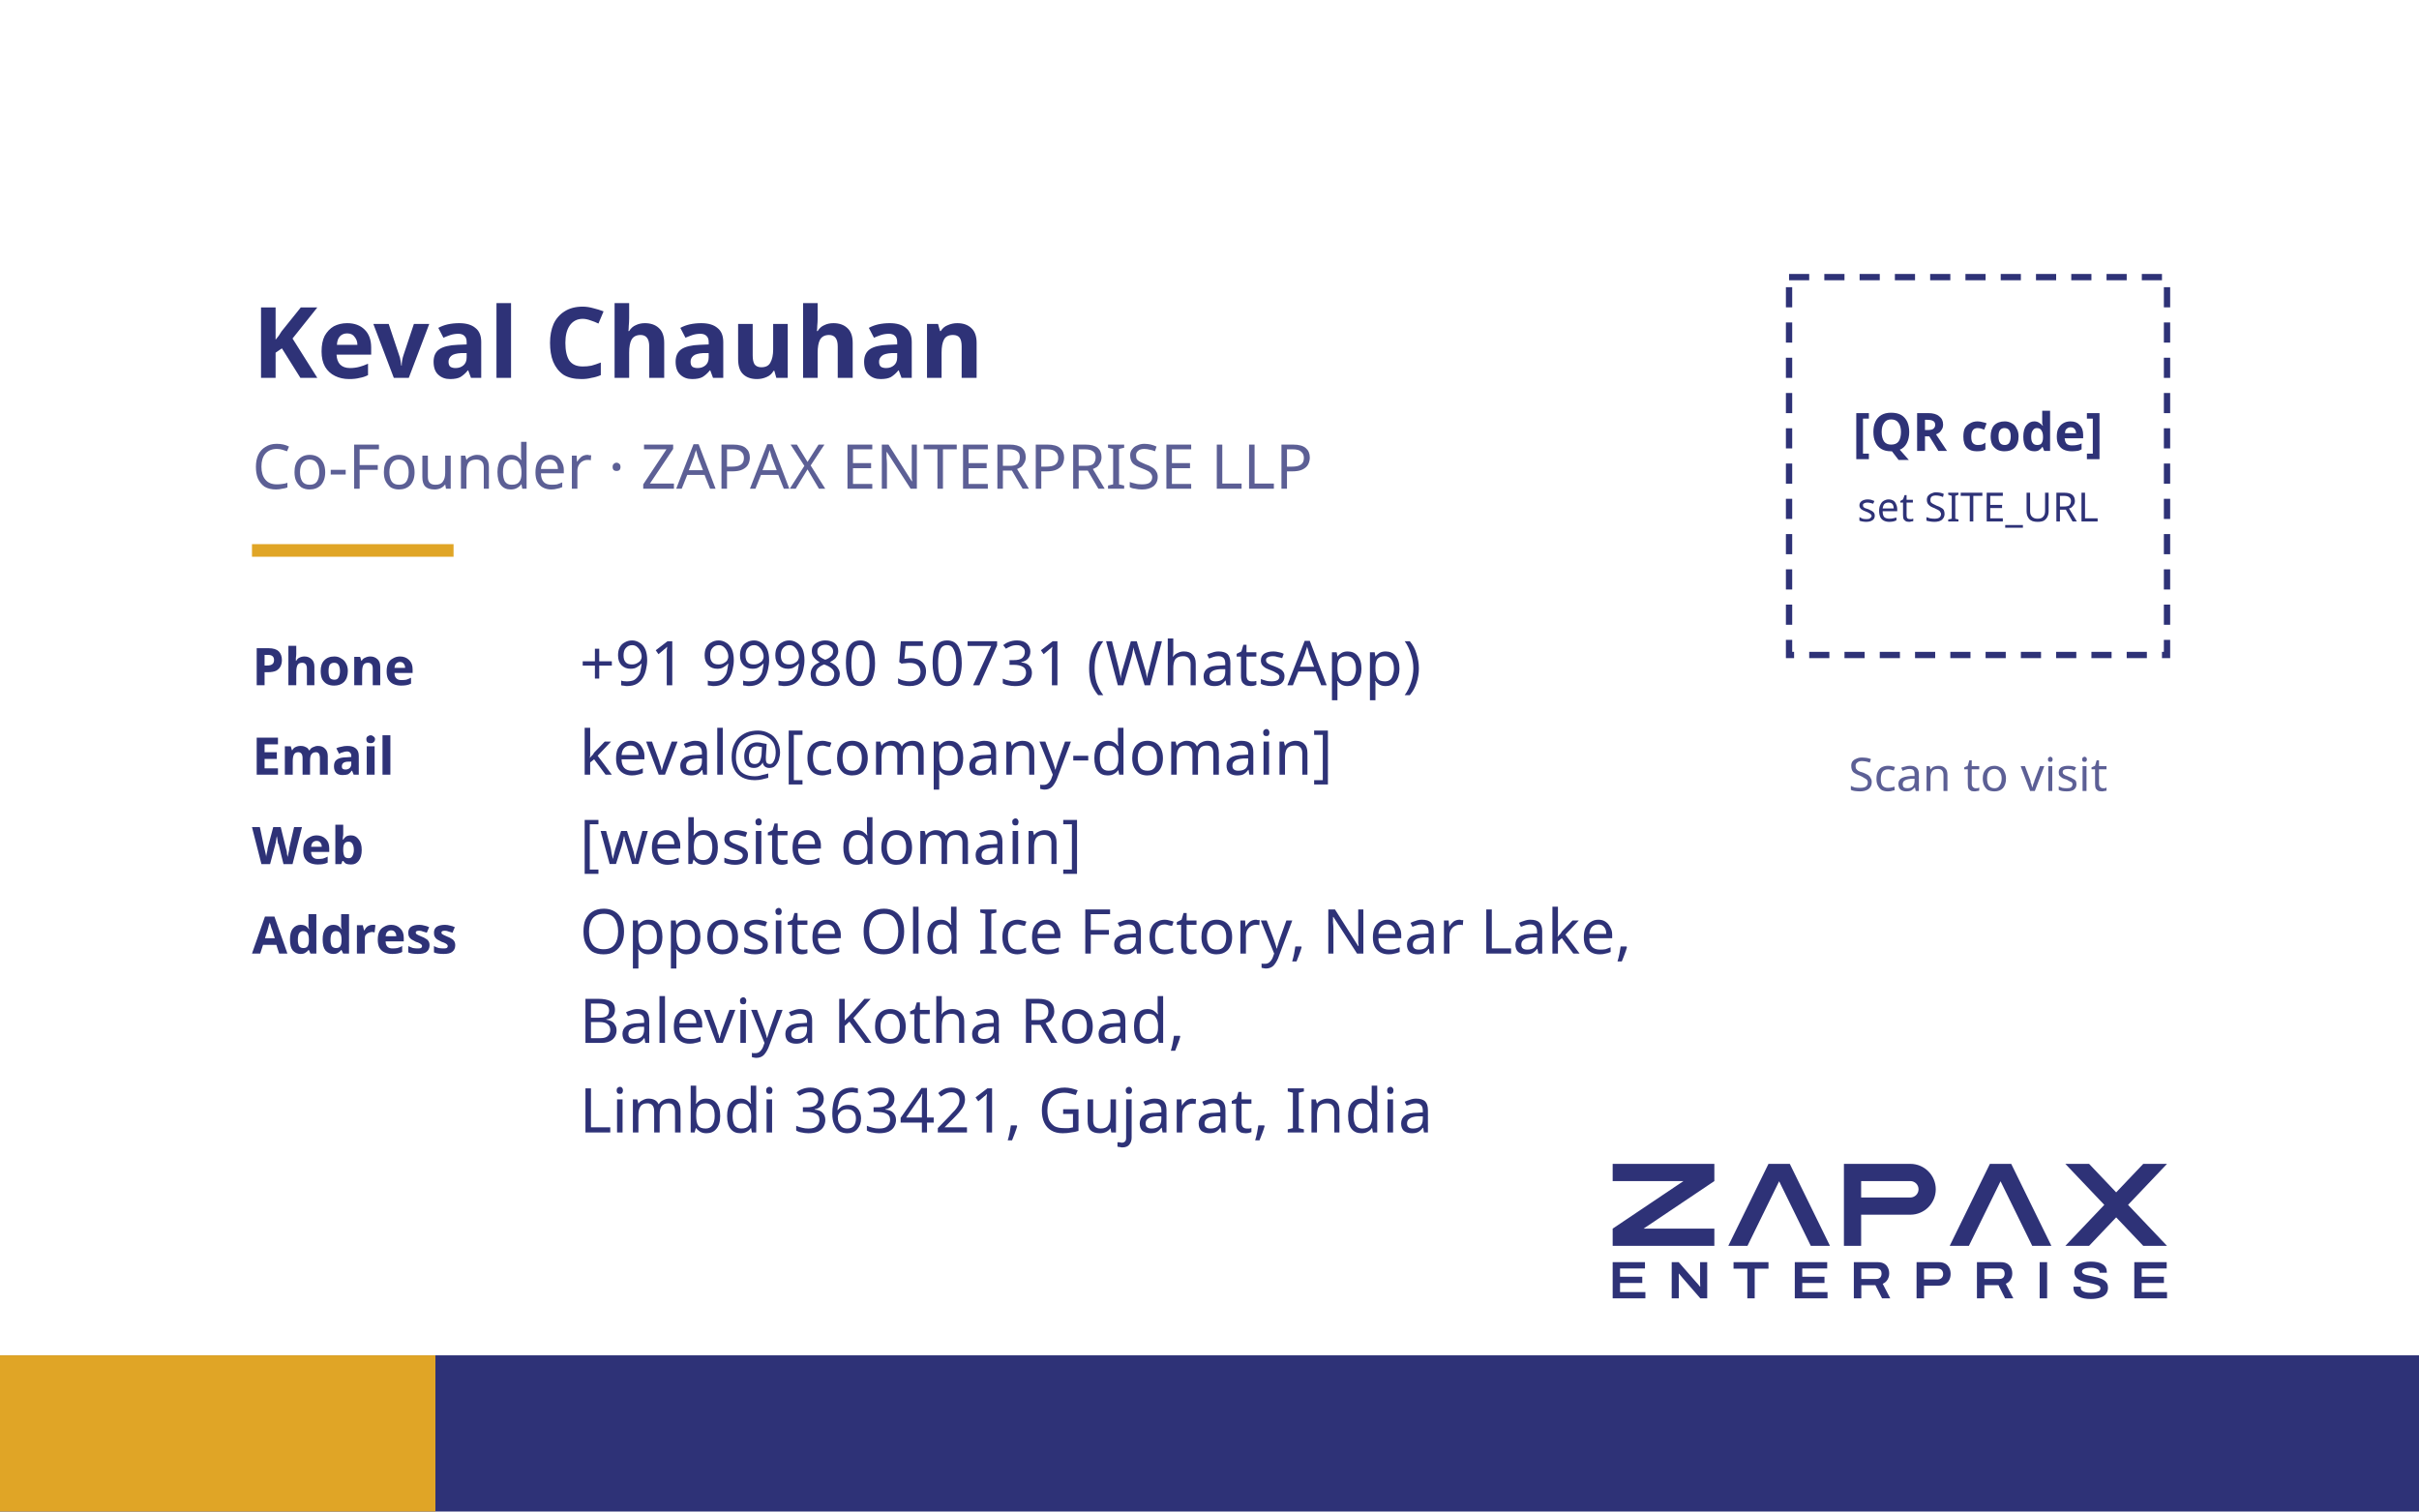
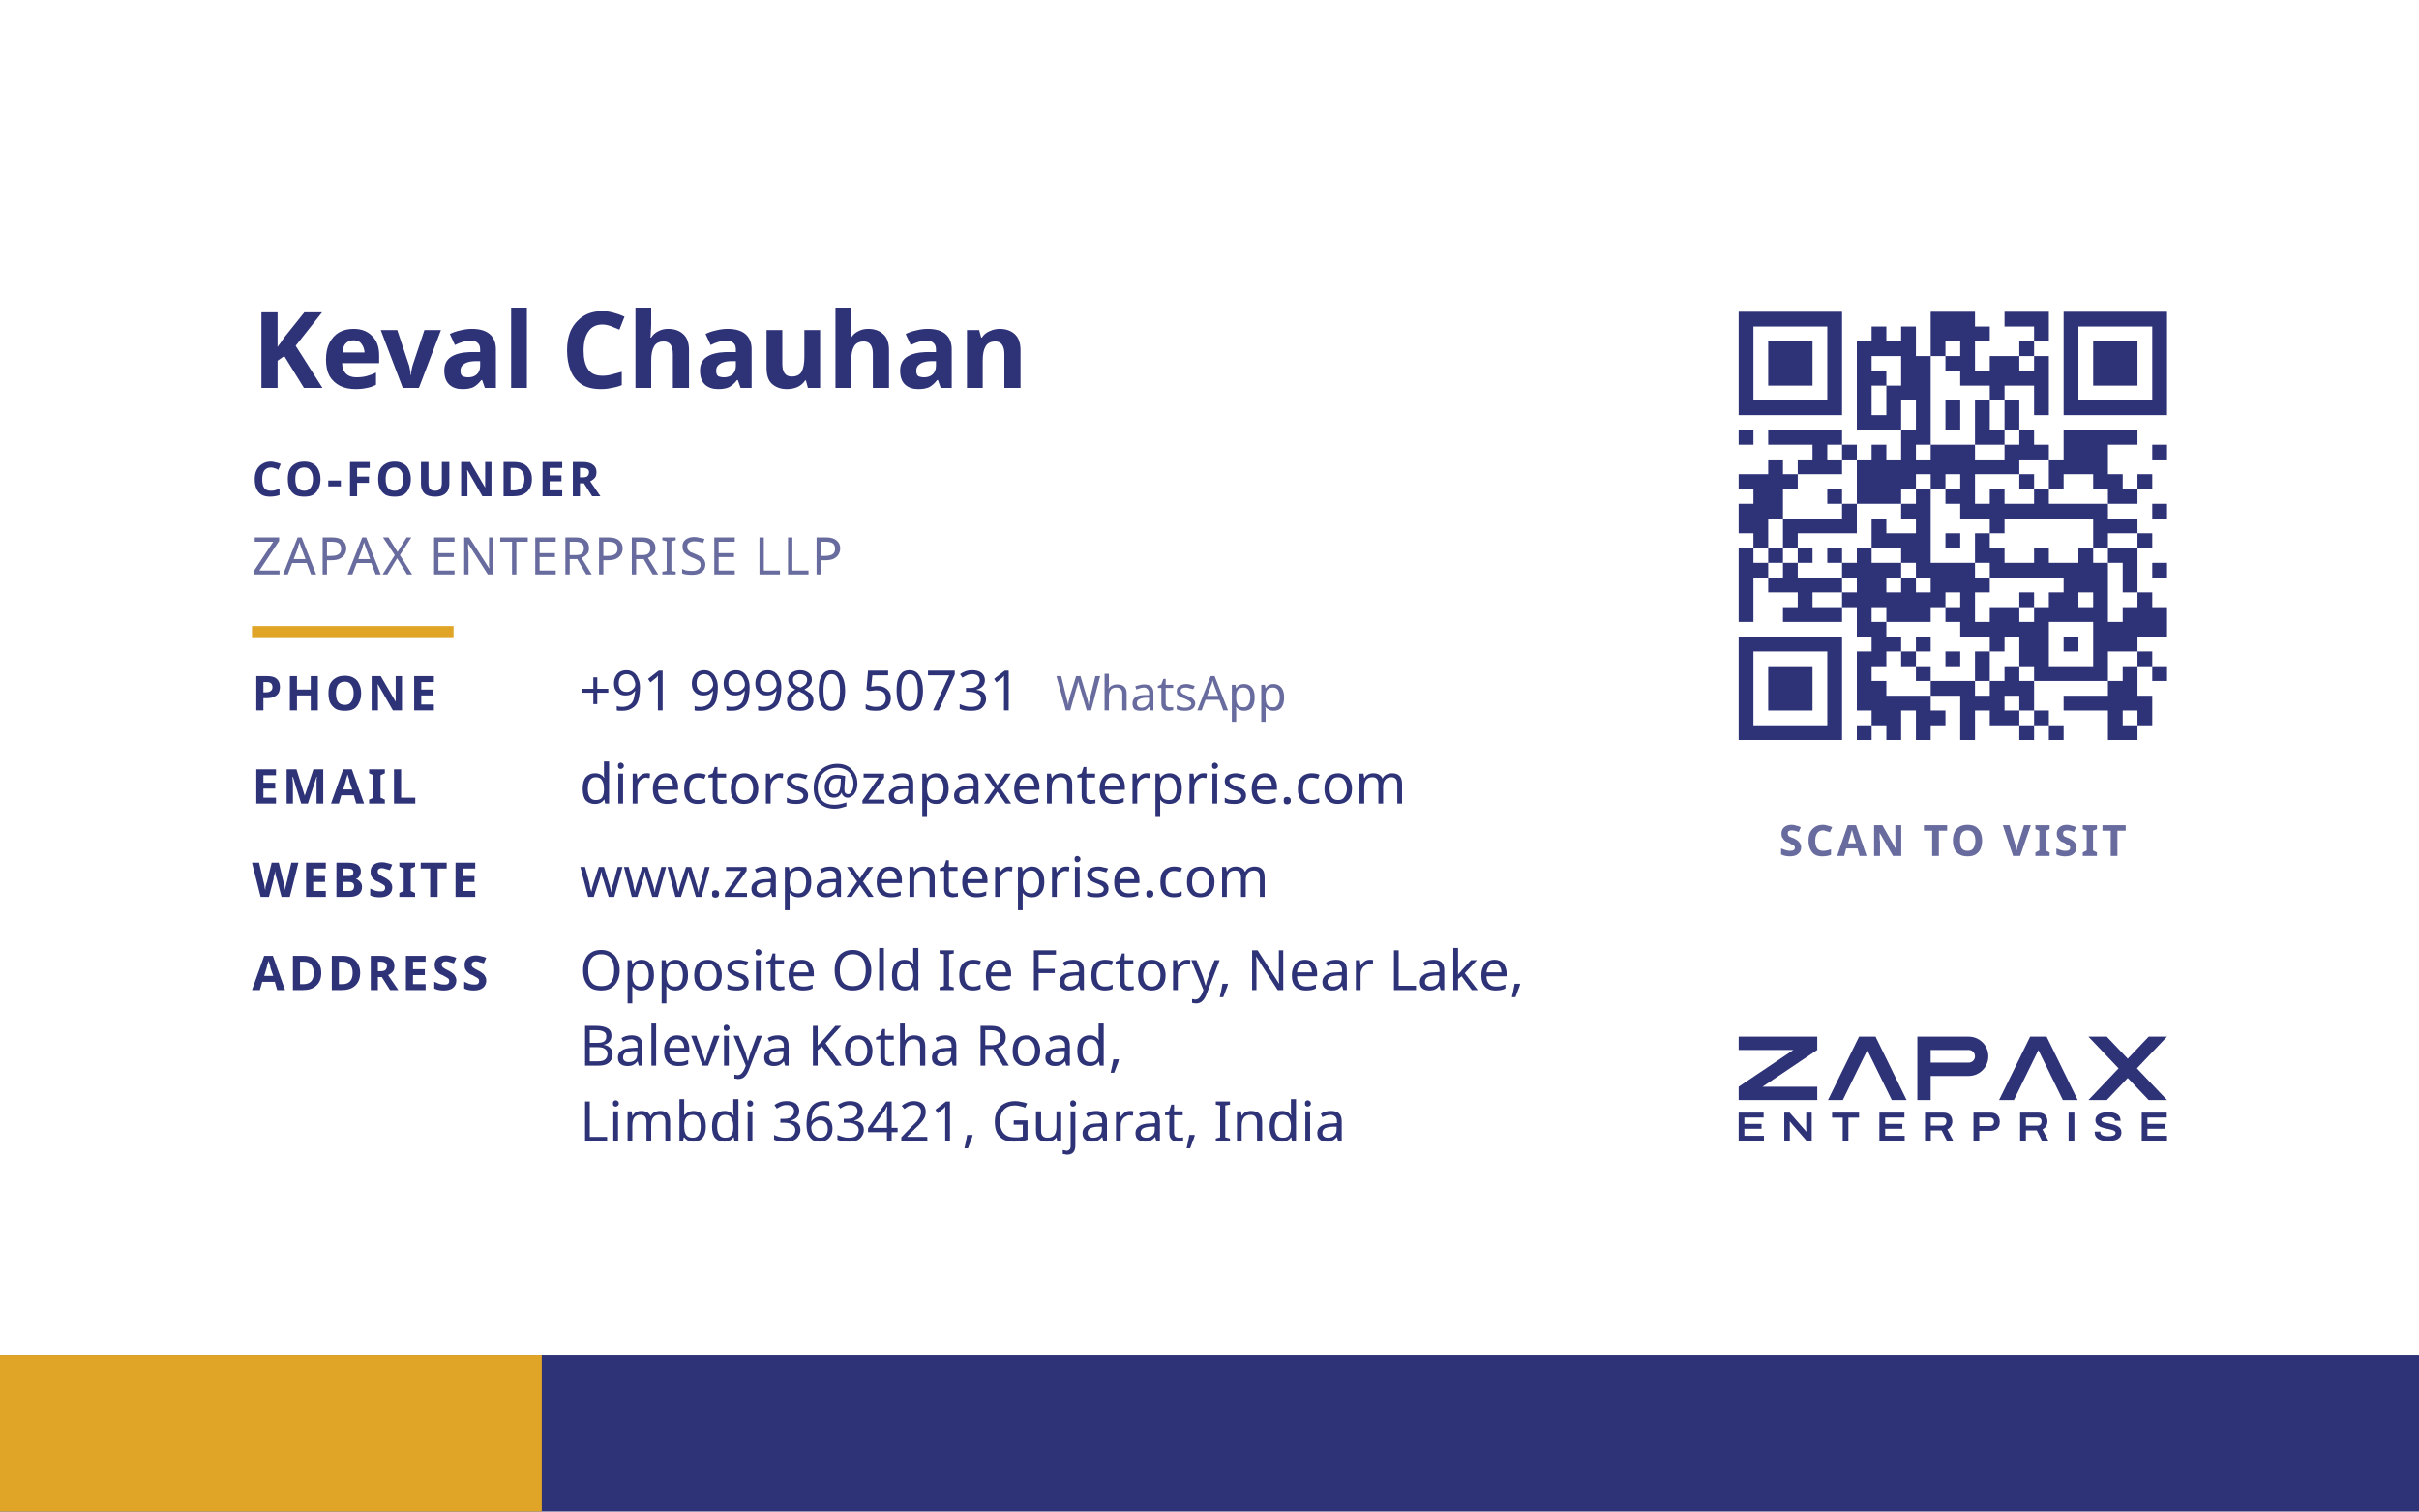
<svg xmlns="http://www.w3.org/2000/svg" viewBox="0 0 96 60" width="96mm" height="60mm">
  <style>@font-face{font-family:Archivo;src:url(../fonts/Archivo-Variable.ttf)}</style>
  <rect width="96" height="60" fill="#FFFFFF" />
  <rect x="0" y="53.8" width="96" height="6.2" fill="#2E3277" />
-   <rect x="0" y="53.8" width="17.28" height="6.2" fill="#E0A526" />
-   <text id="name" x="10" y="15" font-family="Archivo" font-weight="700" font-size="3.9" fill="#2E3277">Keval Chauhan</text>
-   <text id="designation" x="10" y="19.4" font-family="Archivo" font-weight="500" font-size="2.45" fill="#2E3277" fill-opacity="0.78">Co-Founder · ZAPAX ENTERPRISE LLP</text>
-   <rect x="10" y="21.6" width="8" height="0.5" fill="#E0A526" />
-   <text x="10" y="27.2" font-family="Archivo" font-weight="600" font-size="2.05" fill="#2E3277">Phone</text>
-   <text id="contact-0" x="23" y="27.2" font-family="Archivo" font-weight="400" font-size="2.45" fill="#2E3277">+91 99980 50731 (WhatsApp)</text>
-   <text x="10" y="30.75" font-family="Archivo" font-weight="600" font-size="2.05" fill="#2E3277">Email</text>
-   <text id="contact-1" x="23" y="30.75" font-family="Archivo" font-weight="400" font-size="2.45" fill="#2E3277">keval@[company-domain]</text>
-   <text x="10" y="34.3" font-family="Archivo" font-weight="600" font-size="2.05" fill="#2E3277">Web</text>
-   <text id="contact-2" x="23" y="34.3" font-family="Archivo" font-weight="400" font-size="2.45" fill="#2E3277">[website domain]</text>
-   <text x="10" y="37.85" font-family="Archivo" font-weight="600" font-size="2.05" fill="#2E3277">Address</text>
-   <text id="contact-3" x="23" y="37.85" font-family="Archivo" font-weight="400" font-size="2.45" fill="#2E3277">Opposite Old Ice Factory, Near Lake,</text>
-   <text x="10" y="41.4" font-family="Archivo" font-weight="600" font-size="2.05" fill="#2E3277" />
-   <text id="contact-4" x="23" y="41.4" font-family="Archivo" font-weight="400" font-size="2.45" fill="#2E3277">Baleviya Kotha Road,</text>
-   <text x="10" y="44.95" font-family="Archivo" font-weight="600" font-size="2.05" fill="#2E3277" />
-   <text id="contact-5" x="23" y="44.95" font-family="Archivo" font-weight="400" font-size="2.45" fill="#2E3277">Limbdi 363421, Gujarat, India</text>
-   <rect x="69.4" y="9.4" width="18.2" height="18.2" rx="1.4" fill="#FFFFFF" />
-   <rect x="71" y="11" width="15" height="15" fill="none" stroke="#2E3277" stroke-width="0.25" stroke-dasharray="0.8 0.6" />
-   <text x="78.5" y="17.9" font-family="Archivo" font-size="2.1" font-weight="600" fill="#2E3277" text-anchor="middle">[QR code]</text>
-   <text x="78.5" y="20.7" font-family="Archivo" font-size="1.6" fill="#2E3277" text-anchor="middle">set SITE_URL</text>
-   <text x="78.5" y="31.4" font-family="Archivo" font-weight="500" font-size="1.85" fill="#2E3277" fill-opacity="0.78" text-anchor="middle">Scan to visit</text>
-   <g transform="translate(64 46.2) scale(0.03254438)" fill="#2E3277">
+   <rect x="0" y="53.8" width="21.5" height="6.2" fill="#E0A526" />
+   <text x="10" y="15.4" font-family="Archivo" font-size="4.2" font-weight="700" fill="#2E3277" id="name" letter-spacing="-0.04">Keval Chauhan</text>
+   <text x="10" y="19.7" font-family="Archivo" font-size="1.9" font-weight="600" fill="#2E3277" id="designation" letter-spacing="0.14">CO-FOUNDER</text>
+   <text x="10" y="22.8" font-family="Archivo" font-size="2.05" font-weight="400" fill="#2E3277" fill-opacity="0.72" letter-spacing="0.06">ZAPAX ENTERPRISE LLP</text>
+   <rect x="10" y="24.85" width="8" height="0.48" fill="#E0A526" />
+   <text x="10" y="28.2" font-family="Archivo" font-size="1.9" font-weight="600" fill="#2E3277" letter-spacing="0.14">PHONE</text>
+   <text x="23" y="28.2" font-family="Archivo" font-size="2.2" font-weight="400" fill="#2E3277" id="contact-0">+91 99980 50731<tspan fill="#2E3277" fill-opacity="0.72" font-size="1.9" dx="1.4">WhatsApp</tspan>
+   </text>
+   <text x="10" y="31.9" font-family="Archivo" font-size="1.9" font-weight="600" fill="#2E3277" letter-spacing="0.14">EMAIL</text>
+   <text x="23" y="31.9" font-family="Archivo" font-size="2.2" font-weight="400" fill="#2E3277" id="contact-1">directors@zapaxenterprise.com</text>
+   <text x="10" y="35.6" font-family="Archivo" font-size="1.9" font-weight="600" fill="#2E3277" letter-spacing="0.14">WEBSITE</text>
+   <text x="23" y="35.6" font-family="Archivo" font-size="2.2" font-weight="400" fill="#2E3277" id="contact-2">www.zapaxenterprise.com</text>
+   <text x="10" y="39.3" font-family="Archivo" font-size="1.9" font-weight="600" fill="#2E3277" letter-spacing="0.14">ADDRESS</text>
+   <text x="23" y="39.3" font-family="Archivo" font-size="2.2" font-weight="400" fill="#2E3277" id="contact-3">Opposite Old Ice Factory, Near Lake,</text>
+   <text x="10" y="42.3" font-family="Archivo" font-size="1.9" font-weight="600" fill="#2E3277" letter-spacing="0.14" />
+   <text x="23" y="42.3" font-family="Archivo" font-size="2.2" font-weight="400" fill="#2E3277" id="contact-4">Baleviya Kotha Road,</text>
+   <text x="10" y="45.3" font-family="Archivo" font-size="1.9" font-weight="600" fill="#2E3277" letter-spacing="0.14" />
+   <text x="23" y="45.3" font-family="Archivo" font-size="2.2" font-weight="400" fill="#2E3277" id="contact-5">Limbdi 363421, Gujarat, India</text>
+   <rect x="67" y="10.376" width="21" height="21" rx="1.4" fill="#FFFFFF" />
+   <g transform="translate(69 12.376) scale(0.5862069)">
+     <path d="M0 0h1v1h-1zM1 0h1v1h-1zM2 0h1v1h-1zM3 0h1v1h-1zM4 0h1v1h-1zM5 0h1v1h-1zM6 0h1v1h-1zM13 0h1v1h-1zM14 0h1v1h-1zM15 0h1v1h-1zM18 0h1v1h-1zM19 0h1v1h-1zM20 0h1v1h-1zM22 0h1v1h-1zM23 0h1v1h-1zM24 0h1v1h-1zM25 0h1v1h-1zM26 0h1v1h-1zM27 0h1v1h-1zM28 0h1v1h-1zM0 1h1v1h-1zM6 1h1v1h-1zM9 1h1v1h-1zM11 1h1v1h-1zM13 1h1v1h-1zM14 1h1v1h-1zM15 1h1v1h-1zM16 1h1v1h-1zM20 1h1v1h-1zM22 1h1v1h-1zM28 1h1v1h-1zM0 2h1v1h-1zM2 2h1v1h-1zM3 2h1v1h-1zM4 2h1v1h-1zM6 2h1v1h-1zM8 2h1v1h-1zM9 2h1v1h-1zM10 2h1v1h-1zM11 2h1v1h-1zM13 2h1v1h-1zM15 2h1v1h-1zM19 2h1v1h-1zM22 2h1v1h-1zM24 2h1v1h-1zM25 2h1v1h-1zM26 2h1v1h-1zM28 2h1v1h-1zM0 3h1v1h-1zM2 3h1v1h-1zM3 3h1v1h-1zM4 3h1v1h-1zM6 3h1v1h-1zM8 3h1v1h-1zM11 3h1v1h-1zM12 3h1v1h-1zM14 3h1v1h-1zM15 3h1v1h-1zM17 3h1v1h-1zM18 3h1v1h-1zM20 3h1v1h-1zM22 3h1v1h-1zM24 3h1v1h-1zM25 3h1v1h-1zM26 3h1v1h-1zM28 3h1v1h-1zM0 4h1v1h-1zM2 4h1v1h-1zM3 4h1v1h-1zM4 4h1v1h-1zM6 4h1v1h-1zM8 4h1v1h-1zM9 4h1v1h-1zM11 4h1v1h-1zM12 4h1v1h-1zM15 4h1v1h-1zM16 4h1v1h-1zM17 4h1v1h-1zM18 4h1v1h-1zM19 4h1v1h-1zM20 4h1v1h-1zM22 4h1v1h-1zM24 4h1v1h-1zM25 4h1v1h-1zM26 4h1v1h-1zM28 4h1v1h-1zM0 5h1v1h-1zM6 5h1v1h-1zM8 5h1v1h-1zM10 5h1v1h-1zM11 5h1v1h-1zM12 5h1v1h-1zM17 5h1v1h-1zM20 5h1v1h-1zM22 5h1v1h-1zM28 5h1v1h-1zM0 6h1v1h-1zM1 6h1v1h-1zM2 6h1v1h-1zM3 6h1v1h-1zM4 6h1v1h-1zM5 6h1v1h-1zM6 6h1v1h-1zM8 6h1v1h-1zM10 6h1v1h-1zM12 6h1v1h-1zM14 6h1v1h-1zM16 6h1v1h-1zM18 6h1v1h-1zM20 6h1v1h-1zM22 6h1v1h-1zM23 6h1v1h-1zM24 6h1v1h-1zM25 6h1v1h-1zM26 6h1v1h-1zM27 6h1v1h-1zM28 6h1v1h-1zM8 7h1v1h-1zM9 7h1v1h-1zM10 7h1v1h-1zM12 7h1v1h-1zM14 7h1v1h-1zM16 7h1v1h-1zM18 7h1v1h-1zM0 8h1v1h-1zM2 8h1v1h-1zM3 8h1v1h-1zM4 8h1v1h-1zM5 8h1v1h-1zM6 8h1v1h-1zM11 8h1v1h-1zM12 8h1v1h-1zM16 8h1v1h-1zM17 8h1v1h-1zM19 8h1v1h-1zM22 8h1v1h-1zM23 8h1v1h-1zM24 8h1v1h-1zM25 8h1v1h-1zM26 8h1v1h-1zM5 9h1v1h-1zM7 9h1v1h-1zM9 9h1v1h-1zM11 9h1v1h-1zM13 9h1v1h-1zM14 9h1v1h-1zM15 9h1v1h-1zM18 9h1v1h-1zM19 9h1v1h-1zM20 9h1v1h-1zM22 9h1v1h-1zM23 9h1v1h-1zM24 9h1v1h-1zM28 9h1v1h-1zM2 10h1v1h-1zM4 10h1v1h-1zM5 10h1v1h-1zM6 10h1v1h-1zM8 10h1v1h-1zM9 10h1v1h-1zM10 10h1v1h-1zM11 10h1v1h-1zM12 10h1v1h-1zM13 10h1v1h-1zM14 10h1v1h-1zM15 10h1v1h-1zM16 10h1v1h-1zM17 10h1v1h-1zM18 10h1v1h-1zM21 10h1v1h-1zM22 10h1v1h-1zM23 10h1v1h-1zM24 10h1v1h-1zM0 11h1v1h-1zM1 11h1v1h-1zM2 11h1v1h-1zM3 11h1v1h-1zM8 11h1v1h-1zM9 11h1v1h-1zM10 11h1v1h-1zM11 11h1v1h-1zM13 11h1v1h-1zM15 11h1v1h-1zM19 11h1v1h-1zM21 11h1v1h-1zM24 11h1v1h-1zM25 11h1v1h-1zM27 11h1v1h-1zM1 12h1v1h-1zM2 12h1v1h-1zM6 12h1v1h-1zM8 12h1v1h-1zM9 12h1v1h-1zM10 12h1v1h-1zM12 12h1v1h-1zM14 12h1v1h-1zM15 12h1v1h-1zM17 12h1v1h-1zM20 12h1v1h-1zM25 12h1v1h-1zM26 12h1v1h-1zM0 13h1v1h-1zM1 13h1v1h-1zM2 13h1v1h-1zM7 13h1v1h-1zM11 13h1v1h-1zM12 13h1v1h-1zM15 13h1v1h-1zM16 13h1v1h-1zM17 13h1v1h-1zM18 13h1v1h-1zM19 13h1v1h-1zM20 13h1v1h-1zM21 13h1v1h-1zM22 13h1v1h-1zM23 13h1v1h-1zM24 13h1v1h-1zM28 13h1v1h-1zM0 14h1v1h-1zM1 14h1v1h-1zM3 14h1v1h-1zM4 14h1v1h-1zM5 14h1v1h-1zM6 14h1v1h-1zM7 14h1v1h-1zM9 14h1v1h-1zM12 14h1v1h-1zM17 14h1v1h-1zM24 14h1v1h-1zM25 14h1v1h-1zM26 14h1v1h-1zM1 15h1v1h-1zM3 15h1v1h-1zM9 15h1v1h-1zM10 15h1v1h-1zM11 15h1v1h-1zM12 15h1v1h-1zM14 15h1v1h-1zM16 15h1v1h-1zM24 15h1v1h-1zM27 15h1v1h-1zM0 16h1v1h-1zM2 16h1v1h-1zM4 16h1v1h-1zM6 16h1v1h-1zM8 16h1v1h-1zM11 16h1v1h-1zM12 16h1v1h-1zM16 16h1v1h-1zM17 16h1v1h-1zM20 16h1v1h-1zM23 16h1v1h-1zM25 16h1v1h-1zM26 16h1v1h-1zM0 17h1v1h-1zM1 17h1v1h-1zM3 17h1v1h-1zM7 17h1v1h-1zM8 17h1v1h-1zM9 17h1v1h-1zM10 17h1v1h-1zM12 17h1v1h-1zM13 17h1v1h-1zM14 17h1v1h-1zM15 17h1v1h-1zM17 17h1v1h-1zM18 17h1v1h-1zM19 17h1v1h-1zM20 17h1v1h-1zM21 17h1v1h-1zM22 17h1v1h-1zM23 17h1v1h-1zM24 17h1v1h-1zM26 17h1v1h-1zM28 17h1v1h-1zM0 18h1v1h-1zM2 18h1v1h-1zM3 18h1v1h-1zM4 18h1v1h-1zM5 18h1v1h-1zM6 18h1v1h-1zM8 18h1v1h-1zM9 18h1v1h-1zM11 18h1v1h-1zM13 18h1v1h-1zM14 18h1v1h-1zM15 18h1v1h-1zM16 18h1v1h-1zM22 18h1v1h-1zM23 18h1v1h-1zM24 18h1v1h-1zM26 18h1v1h-1zM0 19h1v1h-1zM4 19h1v1h-1zM7 19h1v1h-1zM8 19h1v1h-1zM9 19h1v1h-1zM10 19h1v1h-1zM11 19h1v1h-1zM12 19h1v1h-1zM13 19h1v1h-1zM15 19h1v1h-1zM19 19h1v1h-1zM21 19h1v1h-1zM22 19h1v1h-1zM24 19h1v1h-1zM27 19h1v1h-1zM0 20h1v1h-1zM3 20h1v1h-1zM4 20h1v1h-1zM5 20h1v1h-1zM6 20h1v1h-1zM8 20h1v1h-1zM10 20h1v1h-1zM11 20h1v1h-1zM12 20h1v1h-1zM14 20h1v1h-1zM15 20h1v1h-1zM17 20h1v1h-1zM18 20h1v1h-1zM20 20h1v1h-1zM21 20h1v1h-1zM22 20h1v1h-1zM23 20h1v1h-1zM24 20h1v1h-1zM26 20h1v1h-1zM27 20h1v1h-1zM28 20h1v1h-1zM8 21h1v1h-1zM9 21h1v1h-1zM15 21h1v1h-1zM16 21h1v1h-1zM17 21h1v1h-1zM18 21h1v1h-1zM19 21h1v1h-1zM20 21h1v1h-1zM24 21h1v1h-1zM25 21h1v1h-1zM26 21h1v1h-1zM27 21h1v1h-1zM28 21h1v1h-1zM0 22h1v1h-1zM1 22h1v1h-1zM2 22h1v1h-1zM3 22h1v1h-1zM4 22h1v1h-1zM5 22h1v1h-1zM6 22h1v1h-1zM9 22h1v1h-1zM10 22h1v1h-1zM12 22h1v1h-1zM17 22h1v1h-1zM19 22h1v1h-1zM20 22h1v1h-1zM22 22h1v1h-1zM24 22h1v1h-1zM25 22h1v1h-1zM26 22h1v1h-1zM0 23h1v1h-1zM6 23h1v1h-1zM8 23h1v1h-1zM9 23h1v1h-1zM11 23h1v1h-1zM14 23h1v1h-1zM16 23h1v1h-1zM19 23h1v1h-1zM20 23h1v1h-1zM24 23h1v1h-1zM27 23h1v1h-1zM0 24h1v1h-1zM2 24h1v1h-1zM3 24h1v1h-1zM4 24h1v1h-1zM6 24h1v1h-1zM8 24h1v1h-1zM12 24h1v1h-1zM16 24h1v1h-1zM18 24h1v1h-1zM20 24h1v1h-1zM21 24h1v1h-1zM22 24h1v1h-1zM23 24h1v1h-1zM24 24h1v1h-1zM26 24h1v1h-1zM28 24h1v1h-1zM0 25h1v1h-1zM2 25h1v1h-1zM3 25h1v1h-1zM4 25h1v1h-1zM6 25h1v1h-1zM8 25h1v1h-1zM9 25h1v1h-1zM13 25h1v1h-1zM14 25h1v1h-1zM15 25h1v1h-1zM17 25h1v1h-1zM18 25h1v1h-1zM19 25h1v1h-1zM25 25h1v1h-1zM26 25h1v1h-1zM0 26h1v1h-1zM2 26h1v1h-1zM3 26h1v1h-1zM4 26h1v1h-1zM6 26h1v1h-1zM8 26h1v1h-1zM9 26h1v1h-1zM10 26h1v1h-1zM11 26h1v1h-1zM12 26h1v1h-1zM15 26h1v1h-1zM16 26h1v1h-1zM17 26h1v1h-1zM19 26h1v1h-1zM22 26h1v1h-1zM23 26h1v1h-1zM24 26h1v1h-1zM25 26h1v1h-1zM26 26h1v1h-1zM27 26h1v1h-1zM0 27h1v1h-1zM6 27h1v1h-1zM9 27h1v1h-1zM10 27h1v1h-1zM12 27h1v1h-1zM13 27h1v1h-1zM15 27h1v1h-1zM17 27h1v1h-1zM18 27h1v1h-1zM20 27h1v1h-1zM25 27h1v1h-1zM27 27h1v1h-1zM0 28h1v1h-1zM1 28h1v1h-1zM2 28h1v1h-1zM3 28h1v1h-1zM4 28h1v1h-1zM5 28h1v1h-1zM6 28h1v1h-1zM8 28h1v1h-1zM10 28h1v1h-1zM12 28h1v1h-1zM15 28h1v1h-1zM19 28h1v1h-1zM21 28h1v1h-1zM25 28h1v1h-1zM26 28h1v1h-1z" fill="#2E3277" />
+   </g>
+   <text x="77.5" y="33.976" font-family="Archivo" font-size="1.7" font-weight="600" fill="#2E3277" fill-opacity="0.72" text-anchor="middle" letter-spacing="0.14">SCAN TO VISIT</text>
+   <g transform="translate(69 41.15059) scale(0.02514793)" fill="#2E3277">
    <g transform="translate(0 0) scale(1)" fill="#2E3277">
      <path transform="translate(0 0)" d="M0 0 L124 0 L124 21 L37.66 79 L124 79 L124 100 L0 100 L0 79 L86.34 21 L0 21Z" />
      <path transform="translate(141 0)" d="M0 100 L49 0 L75 0 L124 100 L100.61 100 L62 21.2 L23.39 100Z" />
      <path transform="translate(282 0)" d="M0 100V0H81A31 31 0 0 1 81 62H21V100ZM21 21V41H81A10 10 0 0 0 81 21Z" fill-rule="evenodd" />
      <path transform="translate(411 0)" d="M0 100 L49 0 L75 0 L124 100 L100.61 100 L62 21.2 L23.39 100Z" />
      <path transform="translate(552 0)" d="M0 0 L28.97 0 L124 100 L95.03 100ZM95.03 0 L124 0 L28.97 100 L0 100Z" />
      <path transform="translate(0 120)" d="M39.9 44L0 44L0-0.1L39.4-0.1L39.4 7.6L9.0 7.6L9.0 17.7L36.1 17.7L36.1 25.3L9.0 25.3L9.0 36.4L39.9 36.4L39.9 44ZM80.7 44L72.0 44L72.0-0.1L80.5-0.1L102.0 24.5Q102.6 25.1 103.4 26.0Q104.2 26.9 105.0 27.9Q105.8 28.9 106.3 29.6L106.3 29.6L106.8 29.6Q106.7 28.4 106.7 27.0Q106.6 25.6 106.6 24.5L106.6 24.5L106.6-0.1L115.3-0.1L115.3 44L106.9 44L85.3 19.2Q84.2 18.0 83.0 16.4Q81.7 14.8 81.0 14.0L81.0 14.0L80.6 14.0Q80.6 14.8 80.6 16.3Q80.7 17.8 80.7 19.6L80.7 19.6L80.7 44ZM173.2 44L164.2 44L164.2 7.8L147.4 7.8L147.4-0.1L190.0-0.1L190.0 7.8L173.2 7.8L173.2 44ZM262.0 44L222.1 44L222.1-0.1L261.6-0.1L261.6 7.6L231.2 7.6L231.2 17.7L258.3 17.7L258.3 25.3L231.2 25.3L231.2 36.4L262.0 36.4L262.0 44ZM303.2 44L294.1 44L294.1-0.1L323.1-0.1Q327.9-0.1 331.0 1.7Q334.1 3.5 335.6 6.6Q337.2 9.7 337.2 13.7L337.2 13.7Q337.2 17.8 335.2 21.1Q333.3 24.5 329.3 26.3L329.3 26.3L338.5 44L328.5 44L320.4 28.0L303.2 28.0L303.2 44ZM303.2 7.6L303.2 20.4L321.5 20.4Q324.6 20.4 326.3 18.6Q327.9 16.8 327.9 13.8L327.9 13.8Q327.9 11.8 327.2 10.4Q326.5 9.0 325.0 8.3Q323.6 7.6 321.5 7.6L321.5 7.6L303.2 7.6ZM379.7 44L370.6 44L370.6-0.1L397.8-0.1Q402.4-0.1 405.6 1.7Q408.7 3.5 410.4 6.7Q412.1 9.9 412.1 14.2L412.1 14.2Q412.1 18.5 410.4 21.7Q408.7 25.0 405.4 26.8Q402.1 28.6 397.4 28.6L397.4 28.6L379.7 28.6L379.7 44ZM379.7 7.6L379.7 21.0L396.0 21.0Q399.3 21.0 401.1 19.2Q403.0 17.4 403.0 14.2L403.0 14.2Q403.0 12.1 402.1 10.6Q401.3 9.2 399.8 8.4Q398.3 7.6 396.0 7.6L396.0 7.6L379.7 7.6ZM453.3 44L444.2 44L444.2-0.1L473.2-0.1Q478.0-0.1 481.1 1.7Q484.2 3.5 485.7 6.6Q487.3 9.7 487.3 13.7L487.3 13.7Q487.3 17.8 485.3 21.1Q483.4 24.5 479.4 26.3L479.4 26.3L488.6 44L478.5 44L470.5 28.0L453.3 28.0L453.3 44ZM453.3 7.6L453.3 20.4L471.6 20.4Q474.7 20.4 476.4 18.6Q478.0 16.8 478.0 13.8L478.0 13.8Q478.0 11.8 477.3 10.4Q476.6 9.0 475.1 8.3Q473.7 7.6 471.6 7.6L471.6 7.6L453.3 7.6ZM529.8 44L520.7 44L520.7-0.1L529.8-0.1L529.8 44ZM583.0 44.8L583.0 44.8Q578.7 44.8 574.9 44.1Q571.0 43.4 568.1 41.7Q565.2 40.1 563.5 37.4Q561.9 34.7 561.9 30.8L561.9 30.8Q561.9 30.5 561.9 30.2Q561.9 30.0 561.9 29.8L561.9 29.8L571.0 29.8Q570.9 30.0 570.9 30.3Q570.8 30.7 570.8 31.0L570.8 31.0Q570.8 33.1 572.3 34.5Q573.8 35.9 576.6 36.5Q579.3 37.2 583.0 37.2L583.0 37.2Q585.0 37.2 586.8 37.0Q588.5 36.8 590.0 36.4Q591.5 36.0 592.6 35.4Q593.6 34.8 594.2 33.9Q594.8 33.0 594.8 32.0L594.8 32.0Q594.8 30.2 593.5 29.1Q592.1 28.0 589.9 27.3Q587.6 26.6 584.8 26.0Q581.9 25.4 578.9 24.8Q575.9 24.2 573.1 23.2Q570.2 22.3 568.0 20.8Q565.7 19.4 564.4 17.1Q563.0 14.9 563.0 11.7L563.0 11.7Q563.0 8.6 564.4 6.3Q565.8 3.9 568.5 2.3Q571.1 0.8 574.8-0.0Q578.5-0.8 583.2-0.8L583.2-0.8Q587.6-0.8 591.3 0Q594.9 0.8 597.4 2.4Q600.0 4.0 601.3 6.4Q602.6 8.8 602.6 11.9L602.6 11.9L602.6 12.8L593.7 12.8L593.7 12.1Q593.7 10.5 592.4 9.3Q591.0 8.1 588.7 7.4Q586.4 6.7 583.4 6.7L583.4 6.7Q579.6 6.7 577.2 7.3Q574.7 7.8 573.5 8.9Q572.3 9.9 572.3 11.3L572.3 11.3Q572.3 12.8 573.6 13.8Q574.9 14.8 577.2 15.5Q579.4 16.1 582.3 16.6Q585.1 17.2 588.2 17.9Q591.2 18.5 594.0 19.5Q596.8 20.4 599.1 21.9Q601.4 23.3 602.7 25.5Q604.0 27.7 604.0 30.9L604.0 30.9Q604.0 35.9 601.3 39.0Q598.7 42.0 593.9 43.4Q589.2 44.8 583.0 44.8ZM676.0 44L636.1 44L636.1-0.1L675.6-0.1L675.6 7.6L645.1 7.6L645.1 17.7L672.2 17.7L672.2 25.3L645.1 25.3L645.1 36.4L676.0 36.4L676.0 44Z" />
    </g>
  </g>
</svg>
